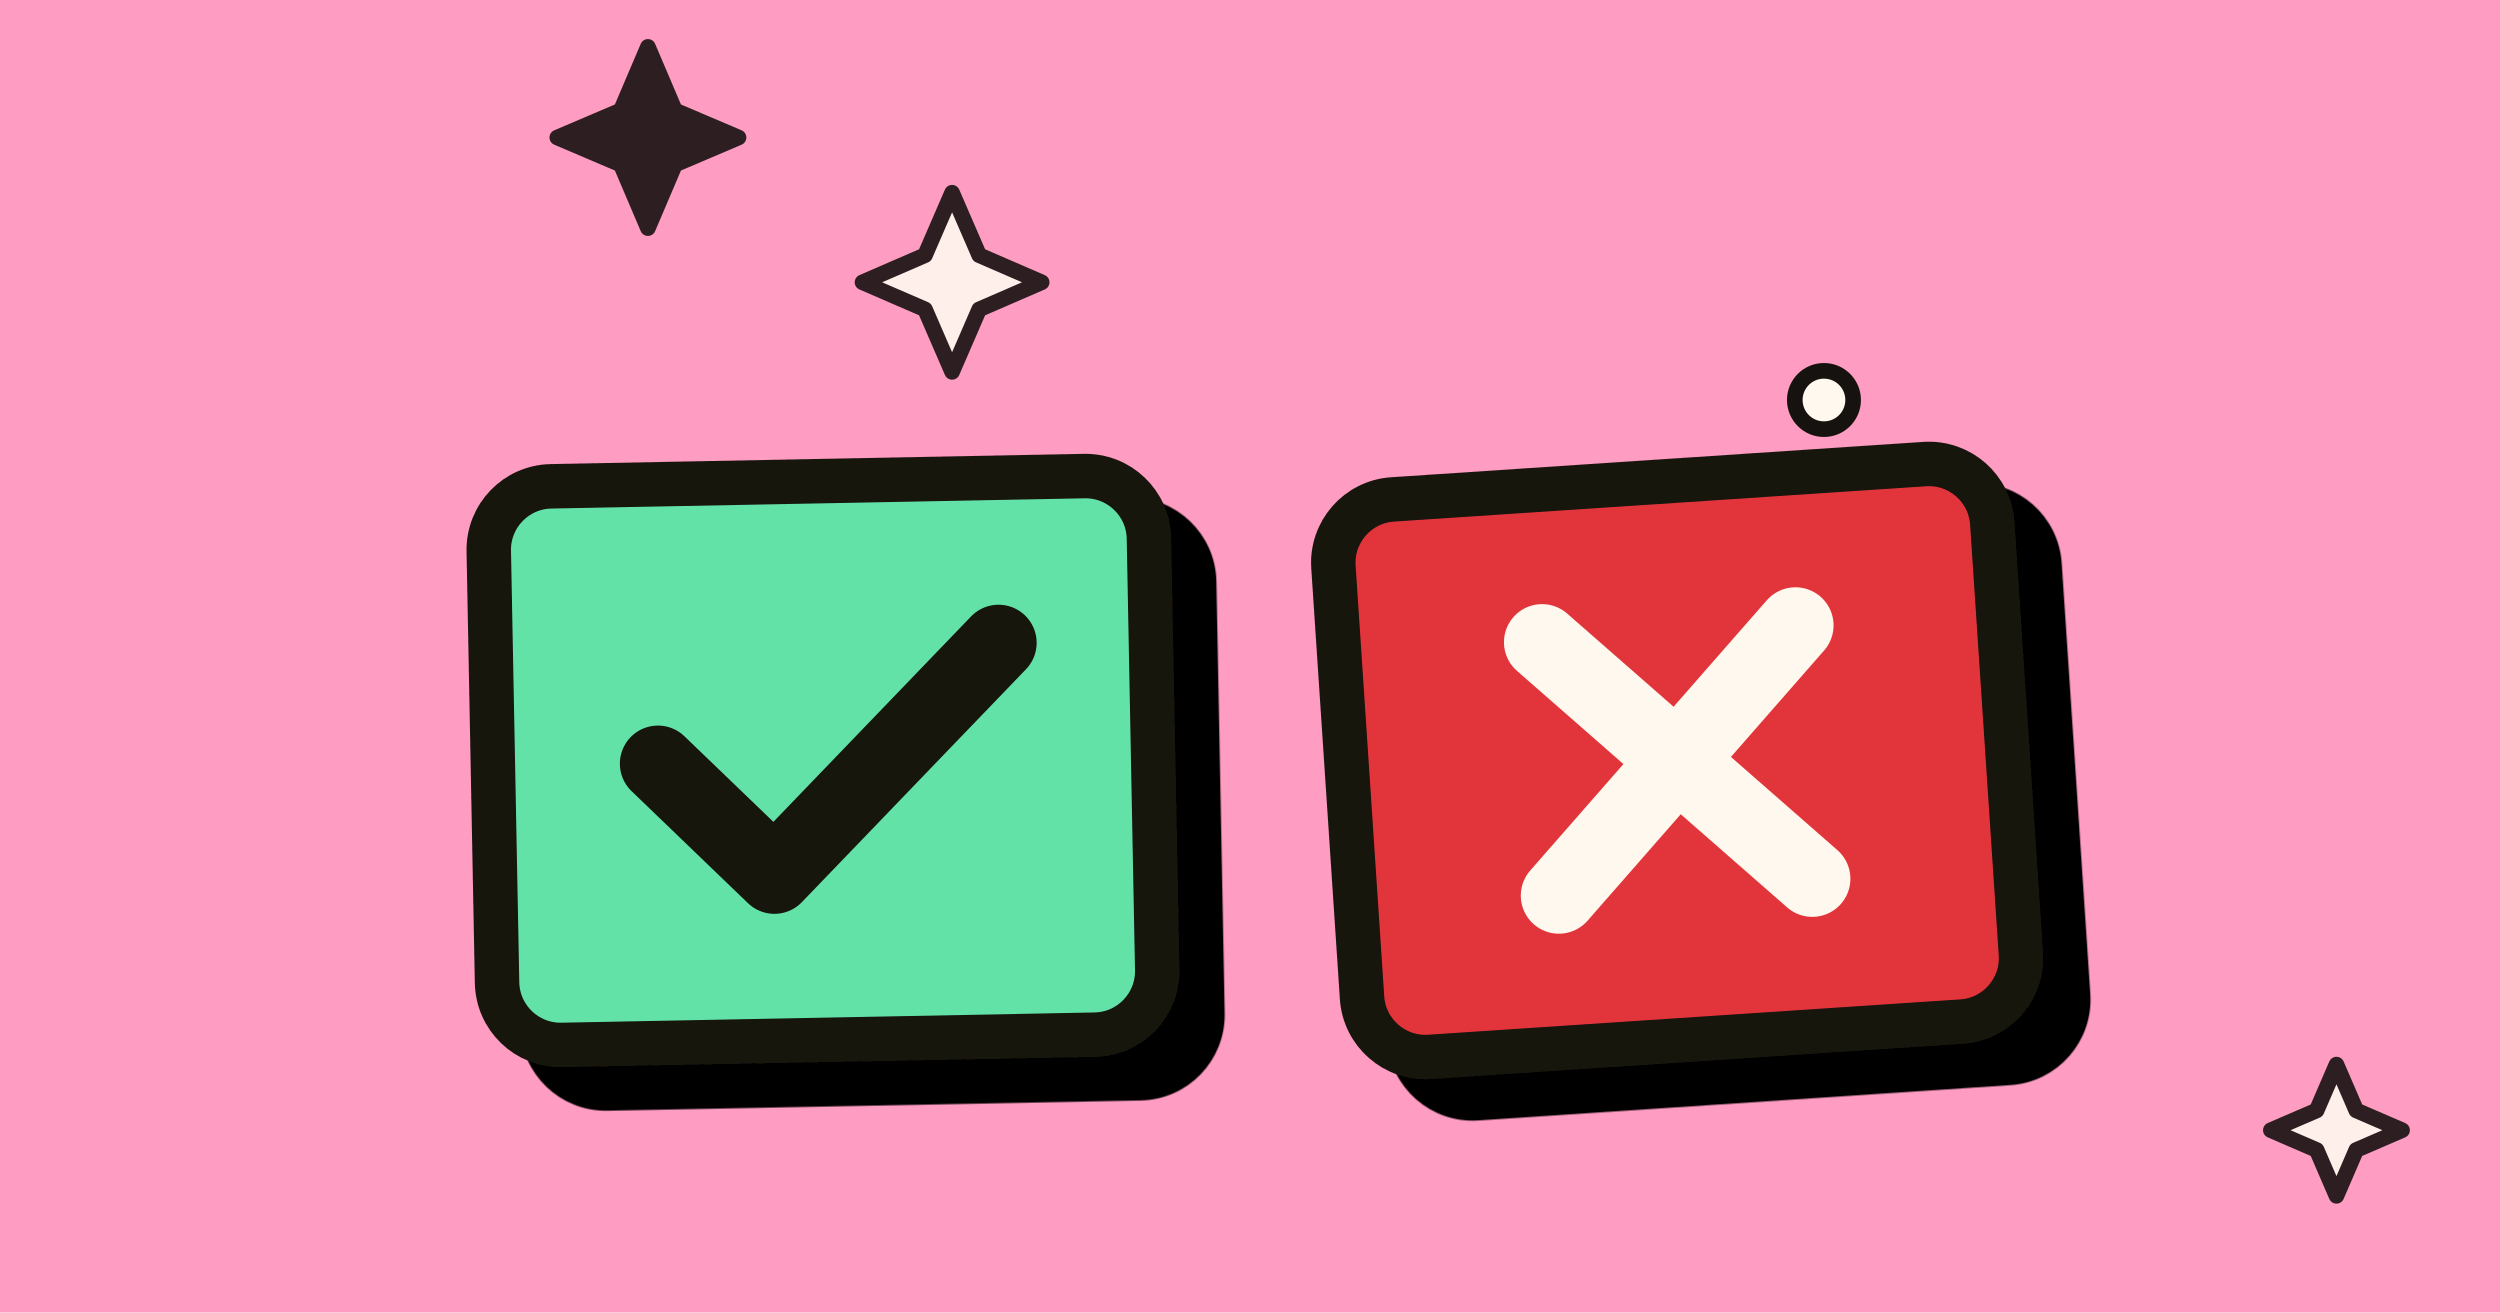
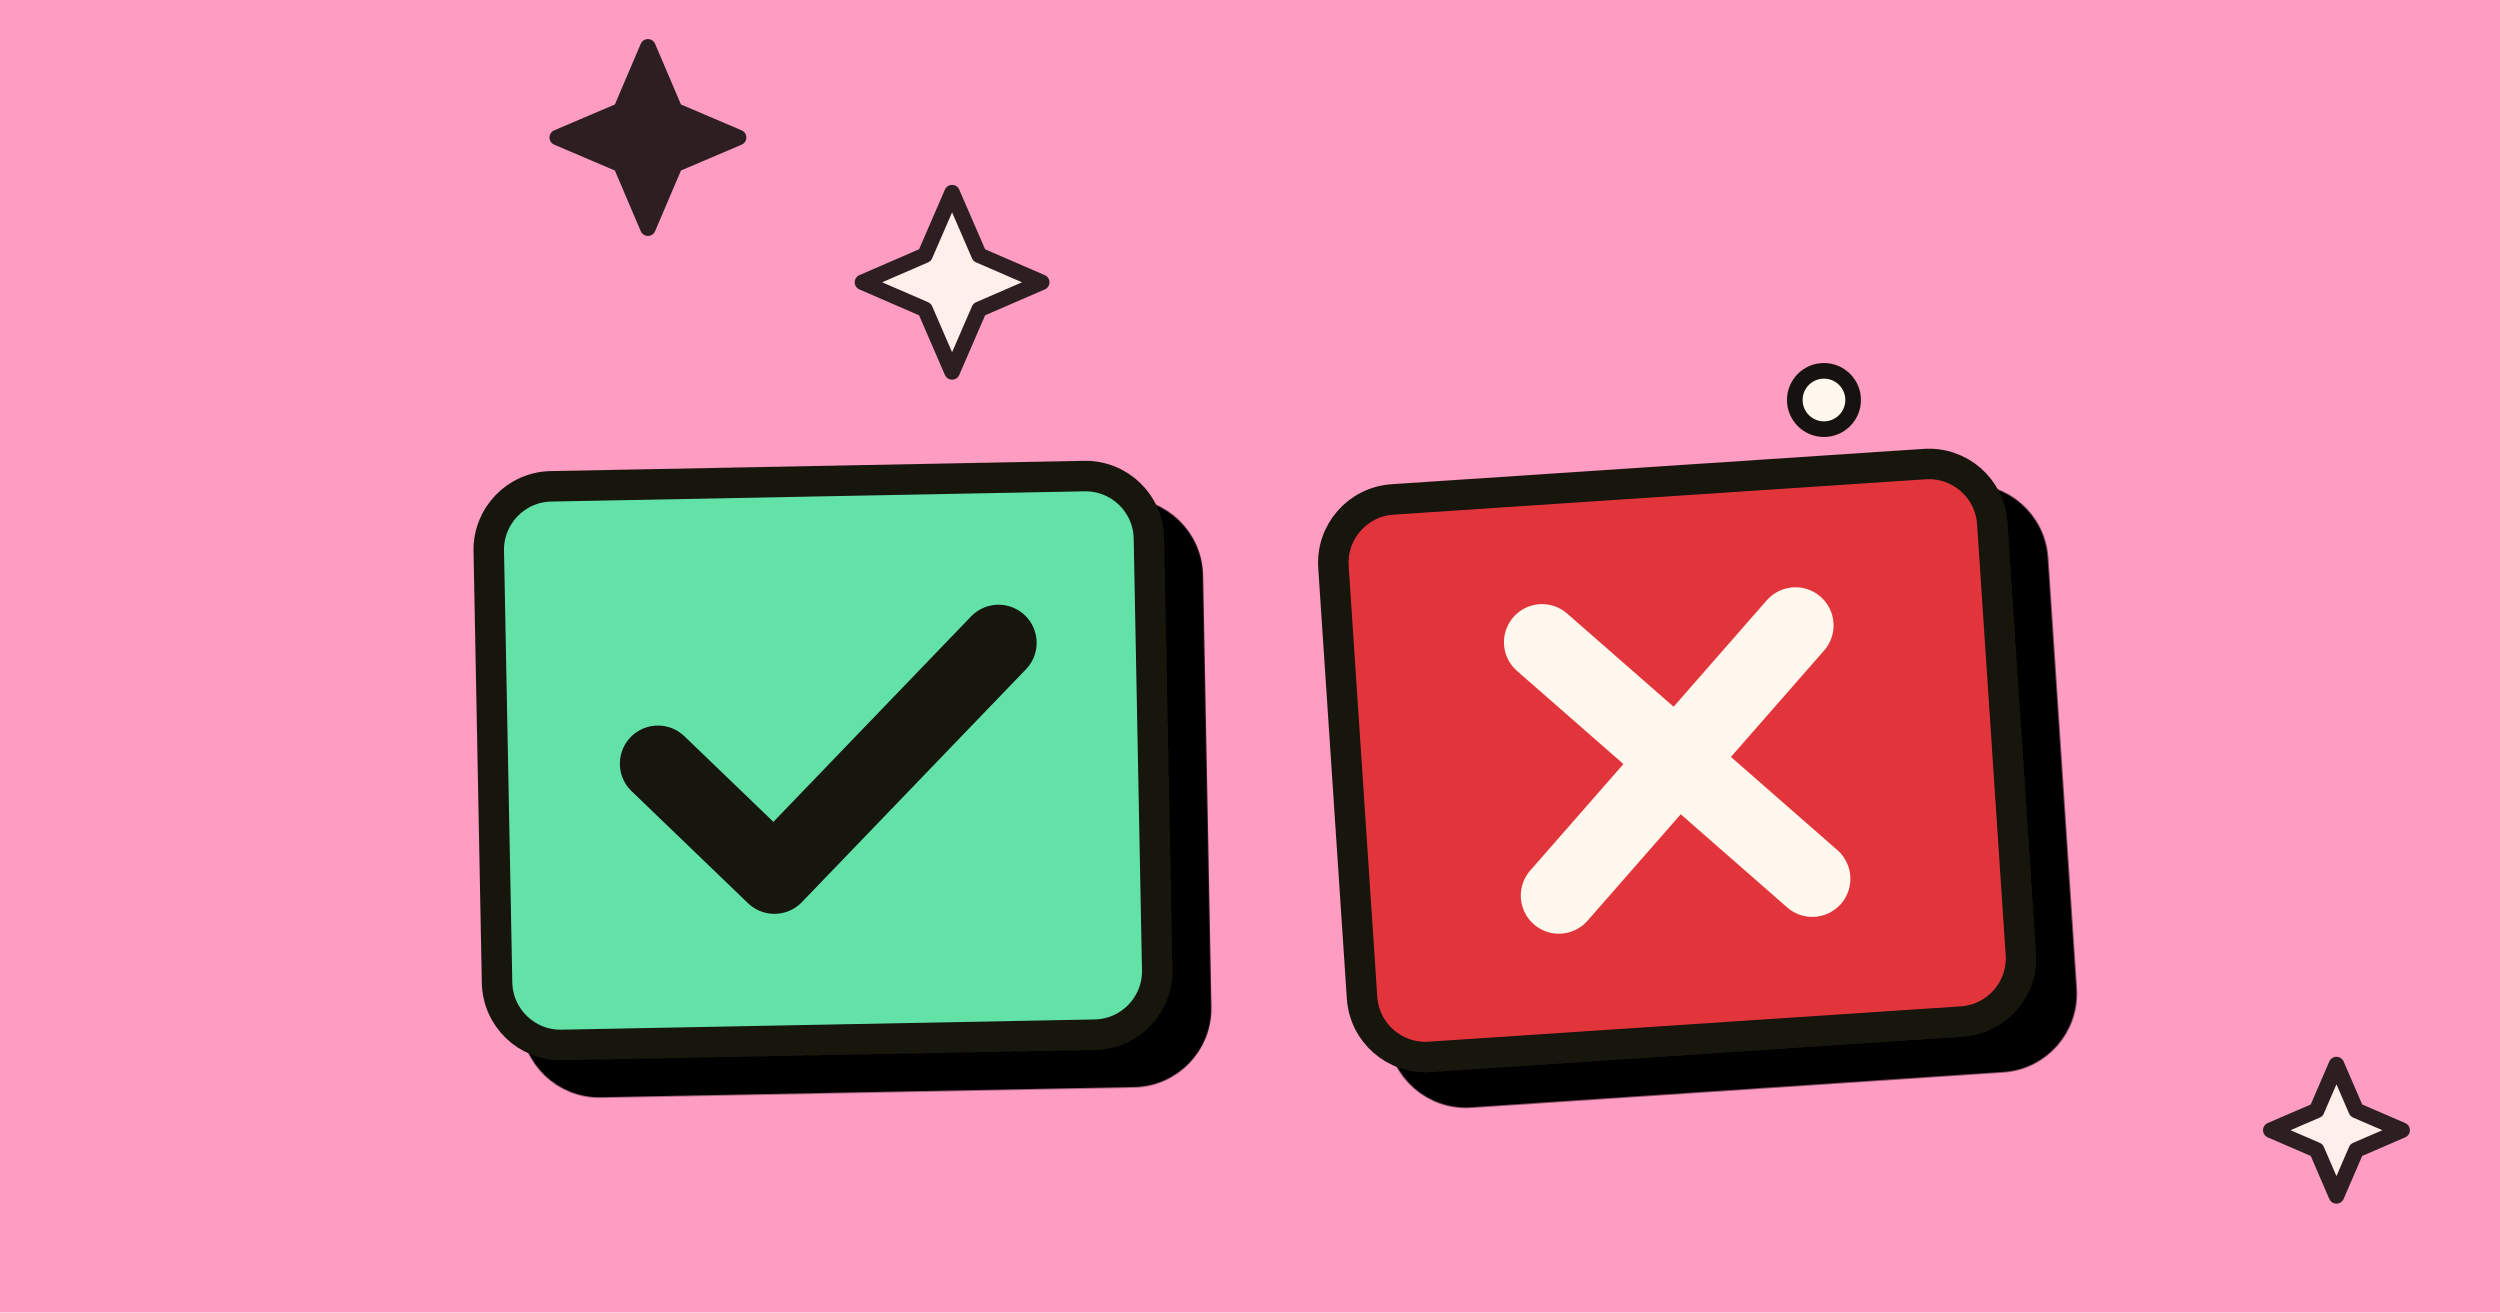
<svg xmlns="http://www.w3.org/2000/svg" viewBox="0 0 240 126" width="240" height="126">
  <defs>
-     <filter id="h" x="-15%" y="-15%" width="140%" height="140%">
-       <feOffset in="SourceAlpha" dx="3.5" dy="3.5" result="s" />
+     <filter id="h" x="-30%" y="-30%" width="170%" height="170%">
+       <feOffset in="SourceAlpha" dx="3" dy="3" result="s" />
      <feMerge>
        <feMergeNode in="s" />
        <feMergeNode in="SourceGraphic" />
      </feMerge>
    </filter>
  </defs>
  <rect width="240" height="126" fill="#FF9CC2" />
  <path d="M224.3 102.2l1.9 4.4 4.4 1.9-4.4 1.9-1.9 4.4-1.9-4.4-4.4-1.9 4.4-1.9z" fill="#FFF8EE" stroke="#16120F" stroke-width="1.5" stroke-linejoin="round" opacity=".9" />
  <path d="M62.2 4.5l2.6 6.1 6.1 2.6-6.1 2.6-2.6 6.1-2.6-6.1-6.1-2.6 6.1-2.6z" fill="#16120F" stroke="#16120F" stroke-width="1.5" stroke-linejoin="round" opacity=".9" />
  <path d="M91.4 18.5l2.6 6.0 6.0 2.6-6.0 2.6-2.6 6.0-2.6-6.0-6.0-2.6 6.0-2.6z" fill="#FFF8EE" stroke="#16120F" stroke-width="1.5" stroke-linejoin="round" opacity=".9" />
  <circle cx="175.1" cy="38.4" r="2.8" fill="#FFF8EE" stroke="#16120F" stroke-width="1.5" />
  <g transform="translate(40.0 34.0) rotate(-1.1 39.0 39.0) scale(1.219)" filter="url(#h)">
-     <rect x="6" y="10" width="52" height="44" rx="5" fill="#63E2A8" stroke="#16120F" stroke-width="3.5" stroke-linejoin="round" stroke-linecap="round" />
+     <rect x="6" y="10" width="52" height="44" rx="5" fill="#63E2A8" stroke="#16120F" stroke-width="2.4" stroke-linejoin="round" stroke-linecap="round" />
    <path d="M19 32l9 9 18-18" fill="none" stroke="#16120F" stroke-width="6" stroke-linecap="round" stroke-linejoin="round" />
  </g>
  <g transform="translate(122.0 34.0) rotate(-3.8 39.0 39.0) scale(1.219)" filter="url(#h)">
-     <rect x="6" y="10" width="52" height="44" rx="5" fill="#E2363B" stroke="#16120F" stroke-width="3.5" stroke-linejoin="round" stroke-linecap="round" />
+     <rect x="6" y="10" width="52" height="44" rx="5" fill="#E2363B" stroke="#16120F" stroke-width="2.4" stroke-linejoin="round" stroke-linecap="round" />
    <path d="M22 22l20 20M42 22L22 42" stroke="#FFF8EE" stroke-width="6" stroke-linecap="round" />
  </g>
</svg>
